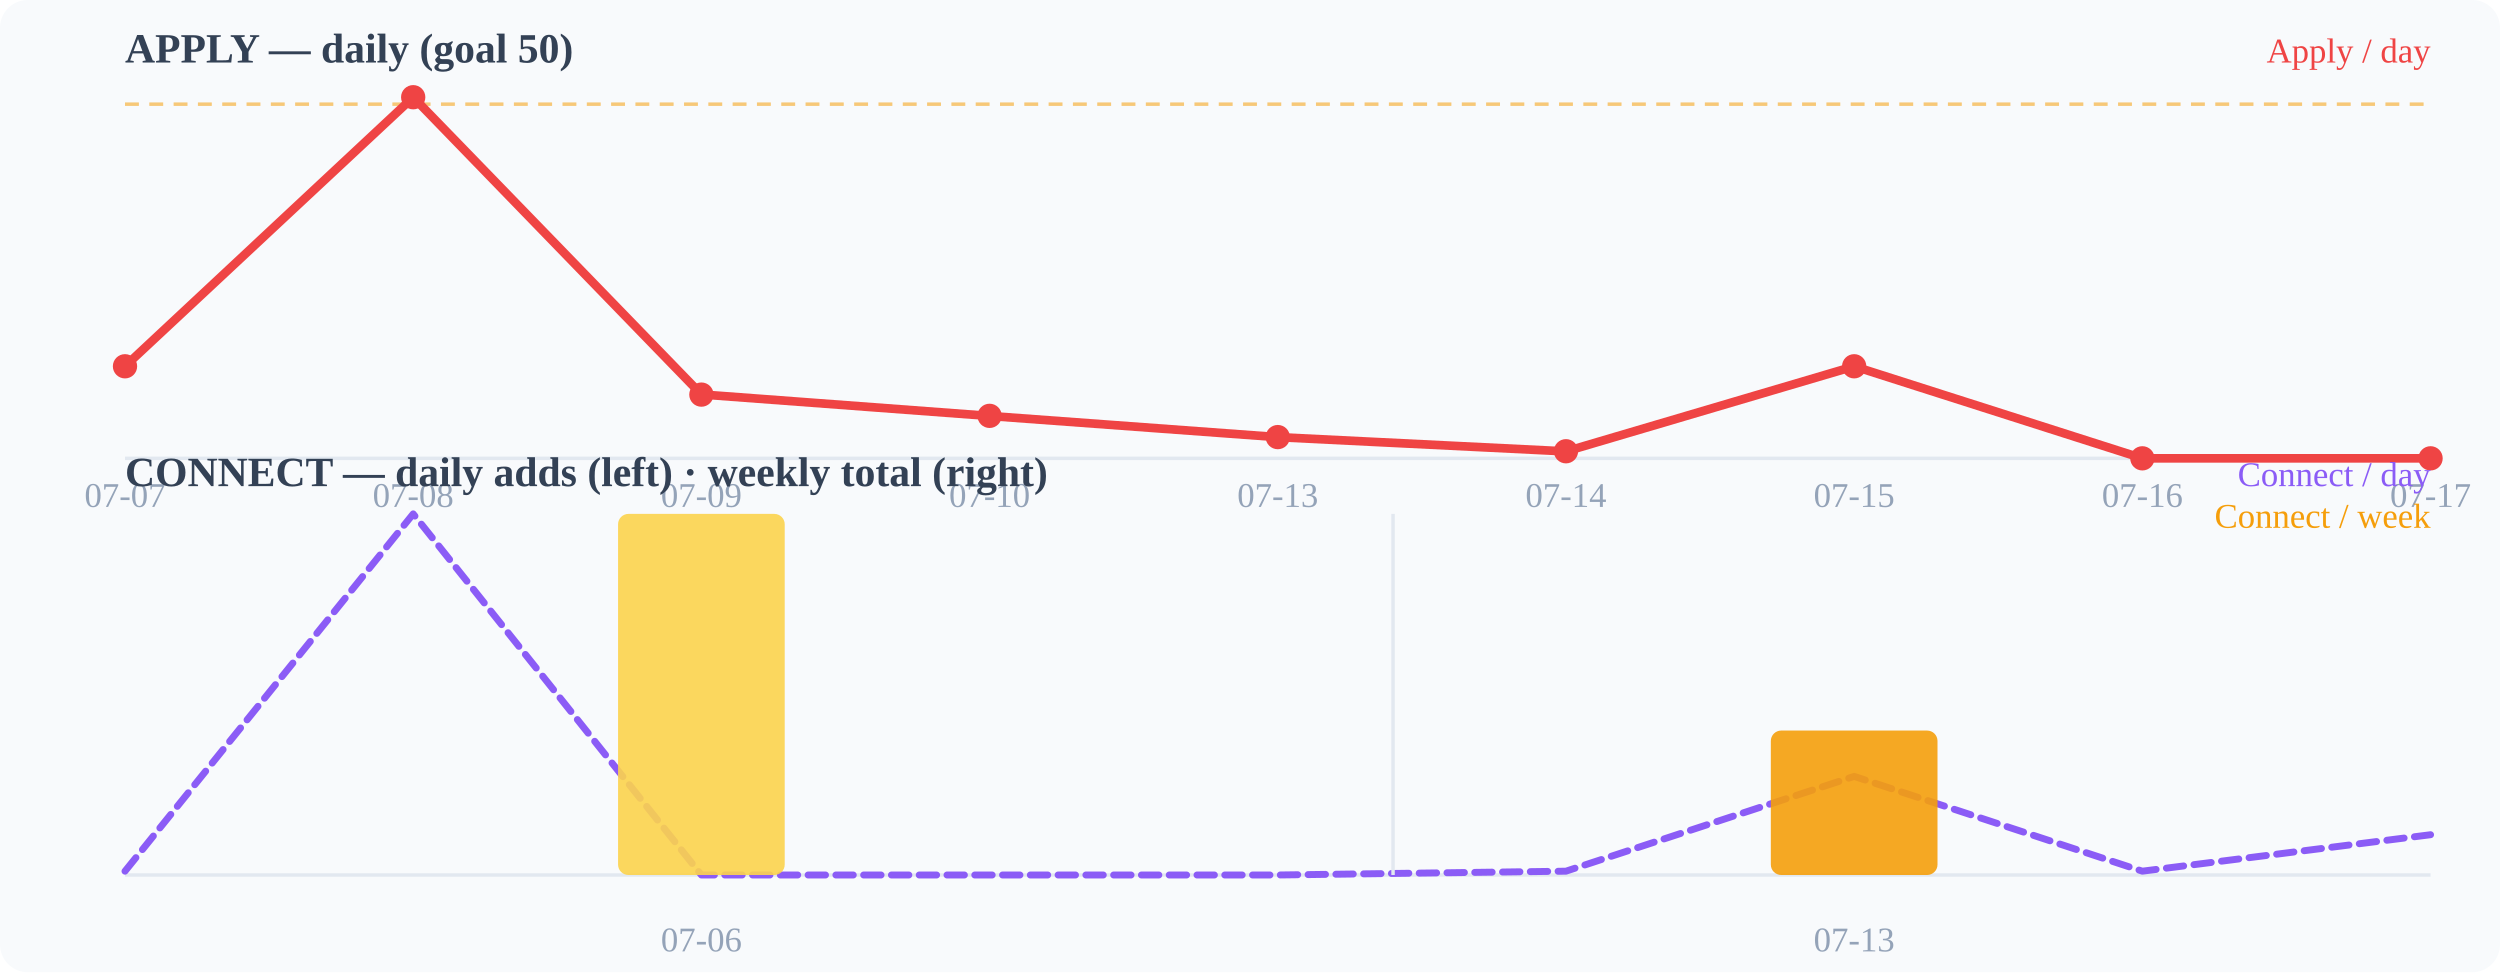
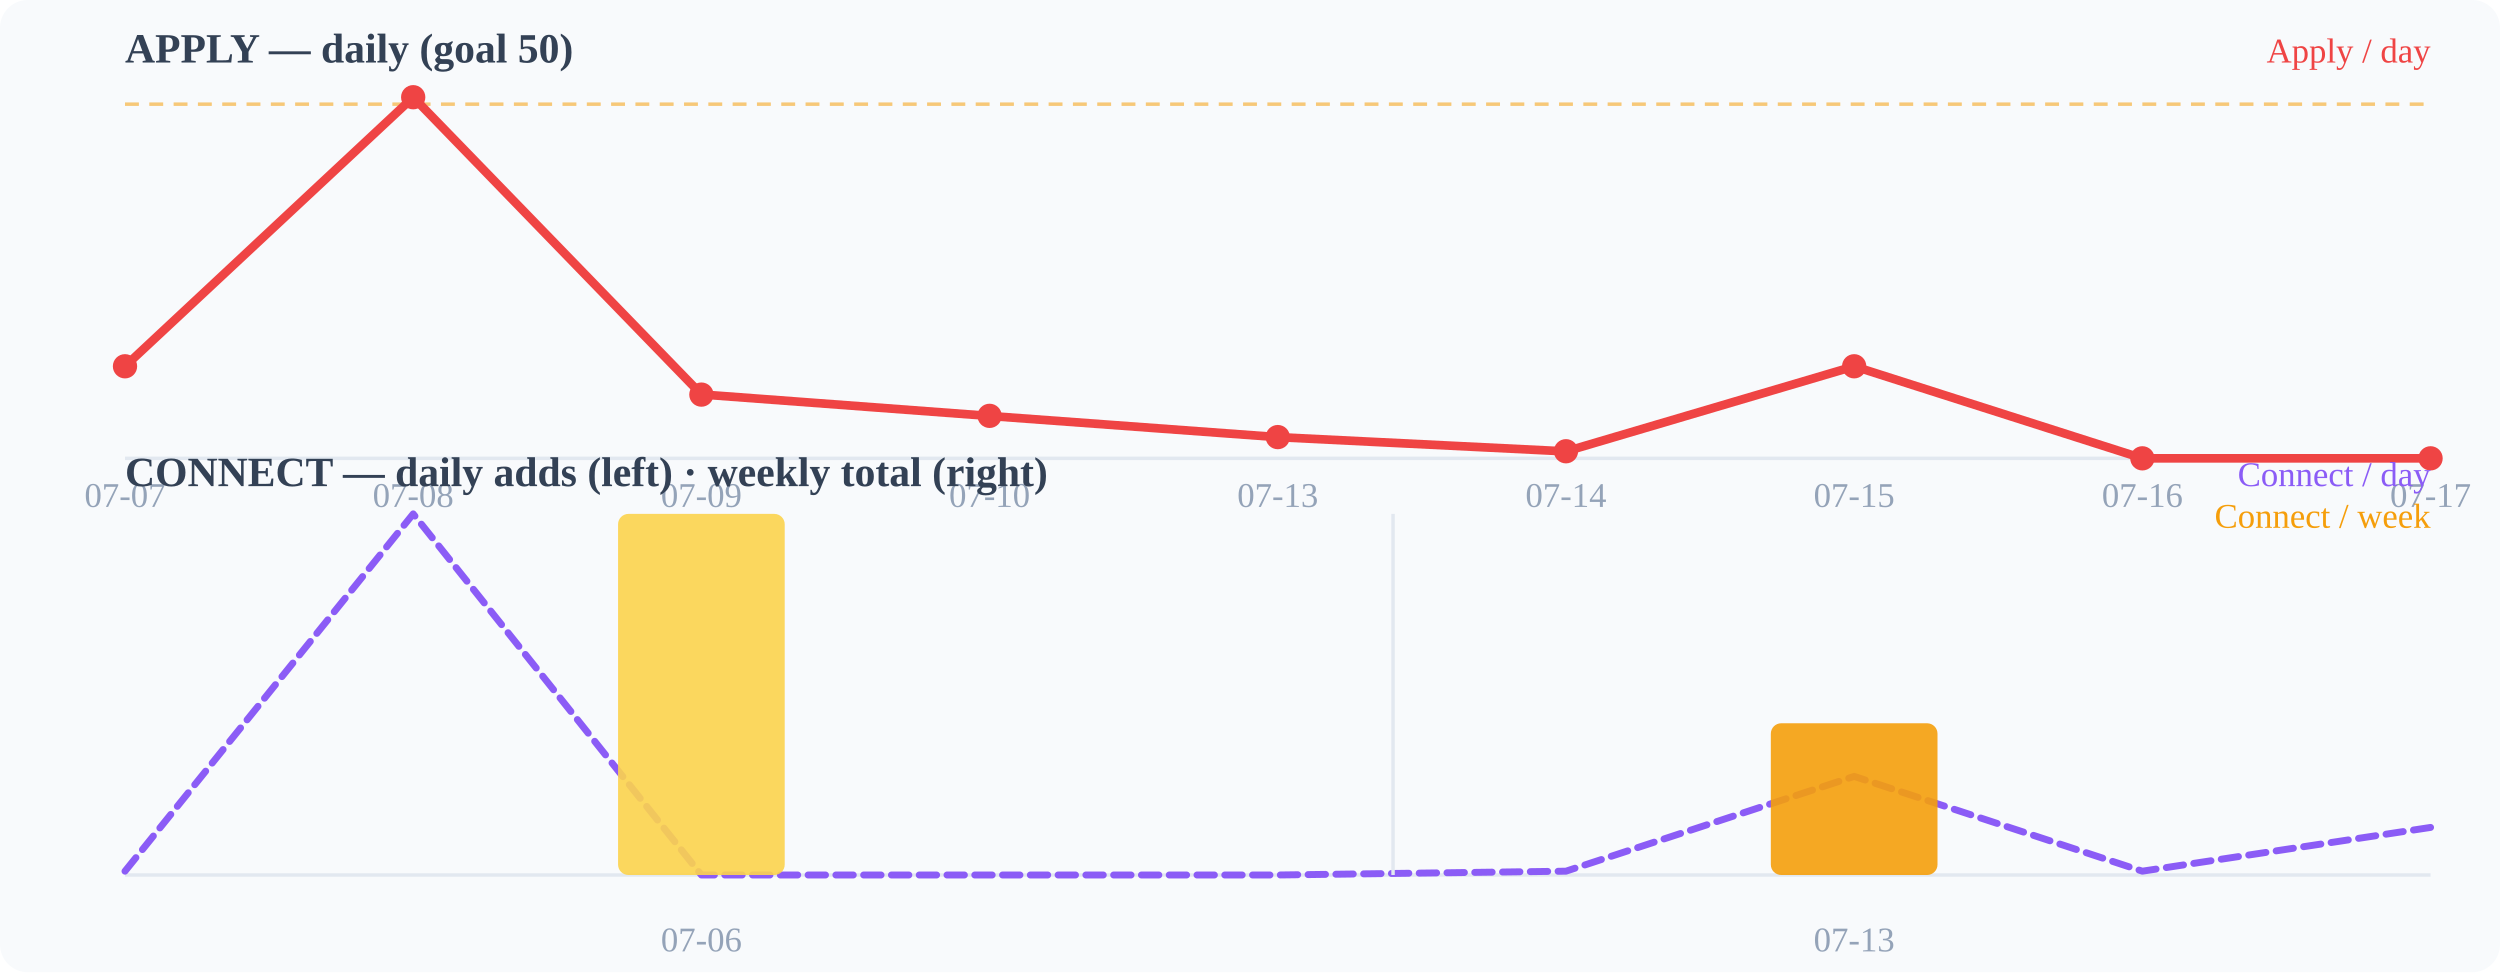
<svg xmlns="http://www.w3.org/2000/svg" width="720" height="280" viewBox="0 0 720 280">
  <rect width="720" height="280" fill="#f8fafc" rx="8" />
  <text x="36" y="18" font-size="12" font-weight="600" fill="#334155">APPLY — daily (goal 50)</text>
  <line x1="36" y1="132" x2="700" y2="132" stroke="#e2e8f0" stroke-width="1" />
  <line x1="36" y1="30.0" x2="700" y2="30.0" stroke="#f59e0b" stroke-width="1" stroke-dasharray="4 3" opacity="0.55" />
  <polyline points="36.0,105.5 119.0,28.0 202.0,113.6 285.0,119.8 368.0,125.9 451.0,130.0 534.0,105.5 617.0,132.0 700.0,132.0" fill="none" stroke="#ef4444" stroke-width="2.5" stroke-linecap="round" stroke-linejoin="round" />
  <circle cx="36" cy="105.49" r="3.5" fill="#ef4444" />
  <circle cx="119" cy="28" r="3.5" fill="#ef4444" />
  <circle cx="202" cy="113.647" r="3.5" fill="#ef4444" />
  <circle cx="285" cy="119.765" r="3.5" fill="#ef4444" />
  <circle cx="368" cy="125.882" r="3.5" fill="#ef4444" />
  <circle cx="451" cy="129.961" r="3.5" fill="#ef4444" />
  <circle cx="534" cy="105.49" r="3.5" fill="#ef4444" />
  <circle cx="617" cy="132" r="3.5" fill="#ef4444" />
  <circle cx="700" cy="132" r="3.5" fill="#ef4444" />
  <text x="36" y="146" font-size="10" fill="#94a3b8" text-anchor="middle">07-07</text>
  <text x="119" y="146" font-size="10" fill="#94a3b8" text-anchor="middle">07-08</text>
  <text x="202" y="146" font-size="10" fill="#94a3b8" text-anchor="middle">07-09</text>
  <text x="285" y="146" font-size="10" fill="#94a3b8" text-anchor="middle">07-10</text>
  <text x="368" y="146" font-size="10" fill="#94a3b8" text-anchor="middle">07-13</text>
  <text x="451" y="146" font-size="10" fill="#94a3b8" text-anchor="middle">07-14</text>
  <text x="534" y="146" font-size="10" fill="#94a3b8" text-anchor="middle">07-15</text>
  <text x="617" y="146" font-size="10" fill="#94a3b8" text-anchor="middle">07-16</text>
  <text x="700" y="146" font-size="10" fill="#94a3b8" text-anchor="middle">07-17</text>
  <text x="36" y="140" font-size="12" font-weight="600" fill="#334155">CONNECT — daily adds (left) · weekly total (right)</text>
  <line x1="36" y1="252" x2="700" y2="252" stroke="#e2e8f0" stroke-width="1" />
-   <polyline points="36.0,250.9 119.0,148.0 202.0,252.0 285.0,252.0 368.0,252.0 451.0,250.9 534.0,223.6 617.0,250.9 700.0,240.4" fill="none" stroke="#8b5cf6" stroke-width="2" stroke-linecap="round" stroke-linejoin="round" stroke-dasharray="5 3" />
+   <polyline points="36.0,250.9 119.0,148.0 202.0,252.0 285.0,252.0 368.0,252.0 451.0,250.9 534.0,223.6 617.0,250.9 700.0,238.3" fill="none" stroke="#8b5cf6" stroke-width="2" stroke-linecap="round" stroke-linejoin="round" stroke-dasharray="5 3" />
  <rect x="178.0" y="148.0" width="48" height="104.0" rx="3" fill="#fcd34d" opacity="0.9" />
-   <rect x="510.0" y="210.4" width="48" height="41.6" rx="3" fill="#f59e0b" opacity="0.9" />
+   <rect x="510.0" y="208.3" width="48" height="43.7" rx="3" fill="#f59e0b" opacity="0.9" />
  <line x1="401.2" y1="148" x2="401.2" y2="252" stroke="#e2e8f0" stroke-width="1" />
  <text x="202" y="274" font-size="10" fill="#94a3b8" text-anchor="middle">07-06</text>
  <text x="534" y="274" font-size="10" fill="#94a3b8" text-anchor="middle">07-13</text>
  <text x="700" y="18" font-size="10" fill="#ef4444" text-anchor="end">Apply / day</text>
  <text x="700" y="140" font-size="10" fill="#8b5cf6" text-anchor="end">Connect / day</text>
  <text x="700" y="152" font-size="10" fill="#f59e0b" text-anchor="end">Connect / week</text>
</svg>
